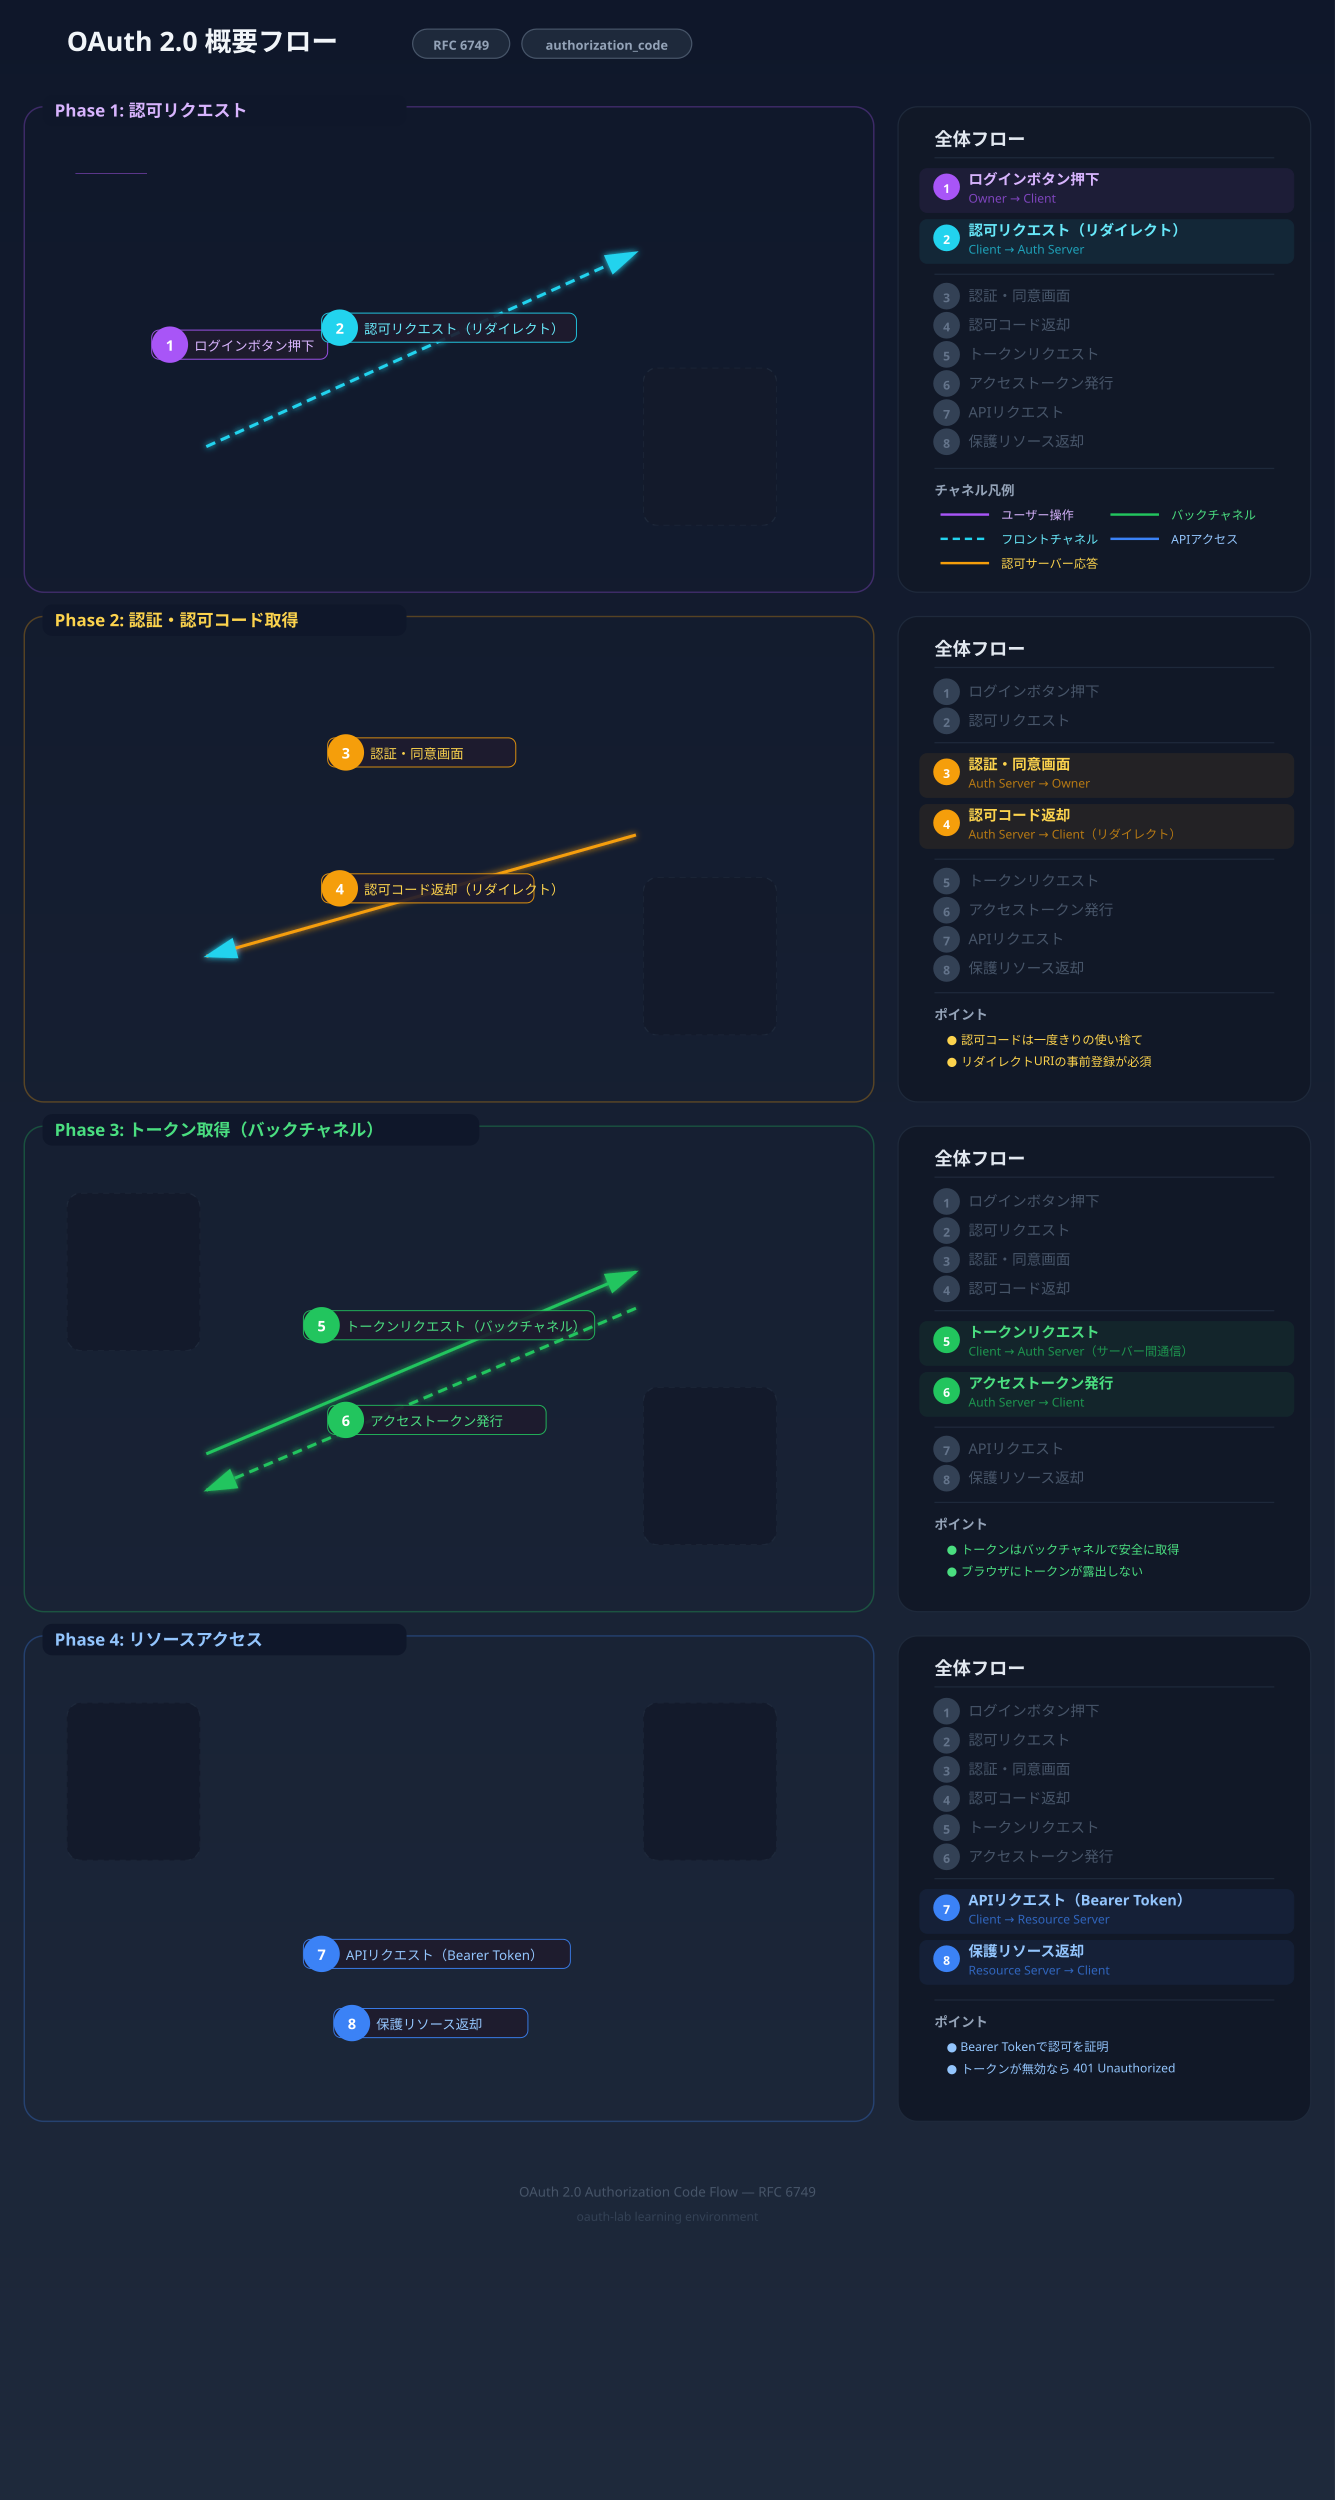
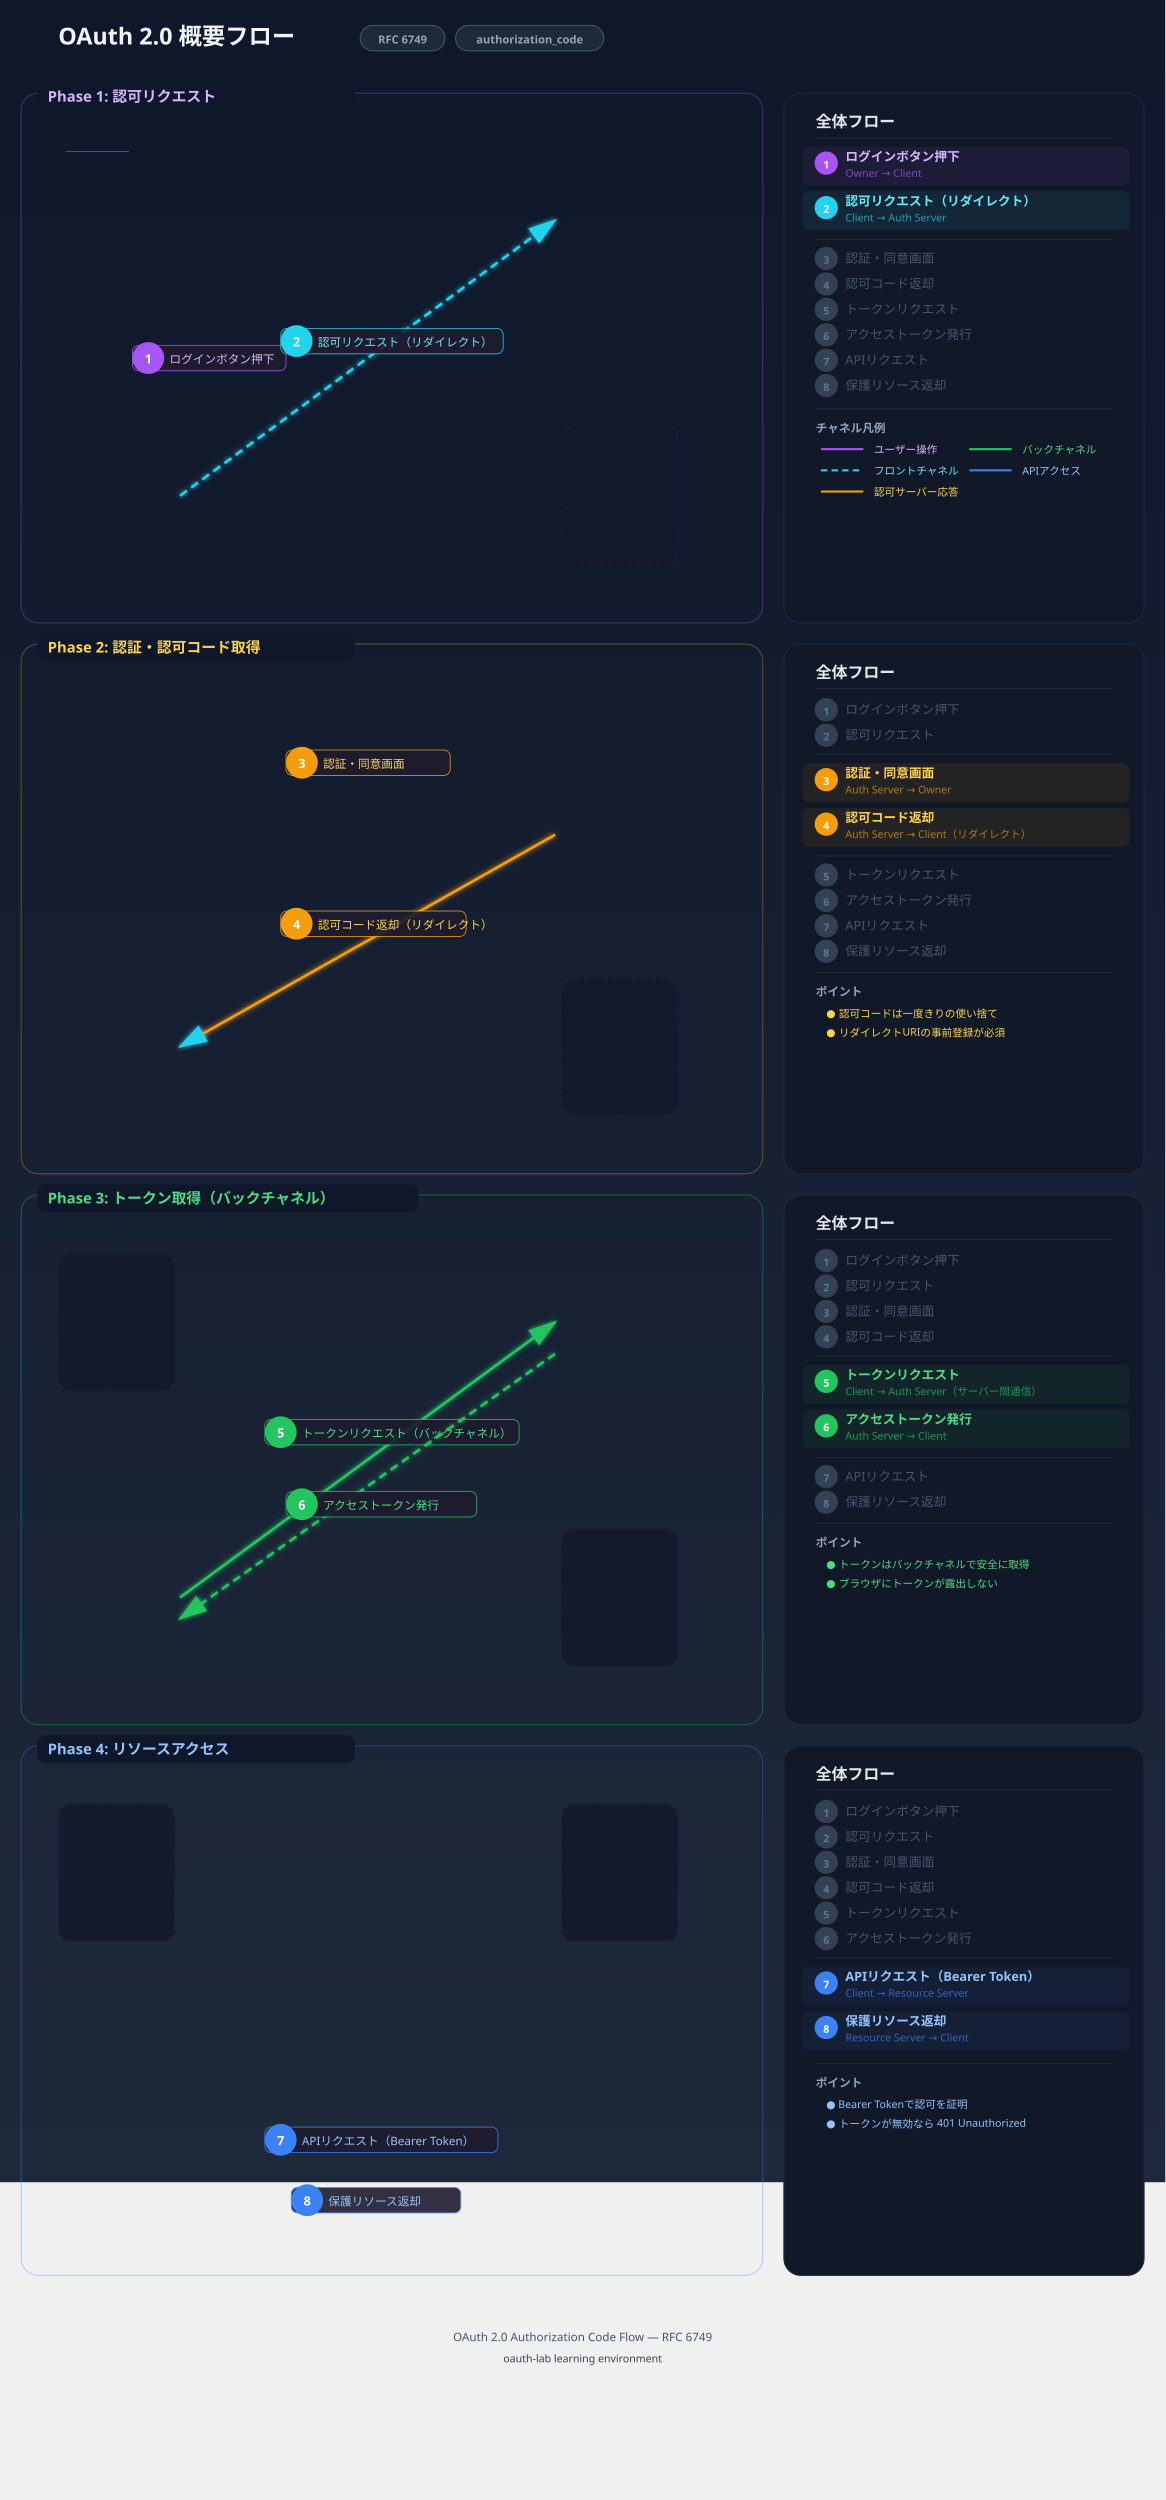
- <svg xmlns="http://www.w3.org/2000/svg" viewBox="0 0 1100 2060" font-family="'Segoe UI', system-ui, sans-serif">
+ <svg xmlns="http://www.w3.org/2000/svg" viewBox="0 0 1100 2360" font-family="'Segoe UI', system-ui, sans-serif">
  <defs>
    <linearGradient id="bgGrad" x1="0" y1="0" x2="0" y2="1">
      <stop offset="0%" stop-color="#0f172a" />
      <stop offset="100%" stop-color="#1e293b" />
    </linearGradient>
    <filter id="shadow">
      <feDropShadow dx="0" dy="2" stdDeviation="4" flood-color="#000" flood-opacity="0.35" />
    </filter>
    <filter id="glow">
      <feGaussianBlur stdDeviation="2.5" result="blur" />
      <feMerge>
        <feMergeNode in="blur" />
        <feMergeNode in="SourceGraphic" />
      </feMerge>
    </filter>
    <marker id="arrowPurple" markerWidth="11" markerHeight="7" refX="10" refY="3.5" orient="auto">
      <polygon points="0 0, 11 3.5, 0 7" fill="#a855f7" />
    </marker>
    <marker id="arrowCyan" markerWidth="11" markerHeight="7" refX="10" refY="3.5" orient="auto">
      <polygon points="0 0, 11 3.5, 0 7" fill="#22d3ee" />
    </marker>
    <marker id="arrowAmber" markerWidth="11" markerHeight="7" refX="10" refY="3.5" orient="auto">
      <polygon points="0 0, 11 3.5, 0 7" fill="#f59e0b" />
    </marker>
    <marker id="arrowGreen" markerWidth="11" markerHeight="7" refX="10" refY="3.5" orient="auto">
      <polygon points="0 0, 11 3.5, 0 7" fill="#22c55e" />
    </marker>
    <marker id="arrowBlue" markerWidth="11" markerHeight="7" refX="10" refY="3.5" orient="auto">
      <polygon points="0 0, 11 3.5, 0 7" fill="#3b82f6" />
    </marker>
    <symbol id="owner" viewBox="0 0 110 130">
      <rect x="0" y="0" width="110" height="130" rx="12" fill="#1e1b2e" stroke="#a855f7" stroke-width="1.6" />
      <g transform="translate(55, 32)">
        <circle cx="0" cy="-8" r="11" fill="none" stroke="#a855f7" stroke-width="1.5" />
        <circle cx="-3" cy="-10" r="1.2" fill="#a855f7" />
        <circle cx="3" cy="-10" r="1.2" fill="#a855f7" />
        <path d="M-2.5,-4 Q0,-1 2.5,-4" fill="none" stroke="#a855f7" stroke-width="1" stroke-linecap="round" />
        <path d="M-13,28 Q-13,10 0,6 Q13,10 13,28" fill="none" stroke="#a855f7" stroke-width="1.5" />
        <line x1="-13" y1="28" x2="13" y2="28" stroke="#a855f7" stroke-width="1.5" stroke-linecap="round" />
        <rect x="17" y="-18" width="20" height="14" rx="2" fill="none" stroke="#a855f7" stroke-width="0.8" opacity="0.5" />
        <rect x="19" y="-16" width="5" height="5" rx="1" fill="#a855f7" opacity="0.3" />
      </g>
      <text x="55" y="100" text-anchor="middle" fill="#d8b4fe" font-size="12" font-weight="700">リソース所有者</text>
      <text x="55" y="116" text-anchor="middle" fill="#a855f7" font-size="8.5" opacity="0.7">(Resource Owner)</text>
    </symbol>
    <symbol id="client" viewBox="0 0 110 130">
      <rect x="0" y="0" width="110" height="130" rx="12" fill="#1e1b2e" stroke="#22d3ee" stroke-width="1.6" />
      <g transform="translate(55, 34)">
        <rect x="-18" y="-16" width="36" height="26" rx="3" fill="none" stroke="#22d3ee" stroke-width="1.3" />
        <rect x="-14" y="-12" width="28" height="18" rx="1" fill="#22d3ee" opacity="0.05" />
        <circle cx="0" cy="-3" r="6.5" fill="none" stroke="#22d3ee" stroke-width="1" />
        <circle cx="0" cy="-3" r="2.5" fill="none" stroke="#22d3ee" stroke-width="0.8" />
        <line x1="0" y1="-11" x2="0" y2="-9.5" stroke="#22d3ee" stroke-width="1" />
        <line x1="0" y1="3.5" x2="0" y2="5" stroke="#22d3ee" stroke-width="1" />
        <line x1="-8" y1="-3" x2="-6.5" y2="-3" stroke="#22d3ee" stroke-width="1" />
        <line x1="6.5" y1="-3" x2="8" y2="-3" stroke="#22d3ee" stroke-width="1" />
        <line x1="0" y1="13" x2="0" y2="18" stroke="#22d3ee" stroke-width="1.3" />
        <line x1="-9" y1="18" x2="9" y2="18" stroke="#22d3ee" stroke-width="1.3" stroke-linecap="round" />
      </g>
      <text x="55" y="100" text-anchor="middle" fill="#67e8f9" font-size="12" font-weight="700">クライアント</text>
      <text x="55" y="116" text-anchor="middle" fill="#22d3ee" font-size="8.5" opacity="0.7">(Client)</text>
    </symbol>
    <symbol id="authsv" viewBox="0 0 110 130">
      <rect x="0" y="0" width="110" height="130" rx="12" fill="#1e1b2e" stroke="#f59e0b" stroke-width="1.6" />
      <g transform="translate(55, 32)">
        <path d="M0,-22 L14,-15 L14,1 Q14,14 0,20 Q-14,14 -14,1 L-14,-15 Z" fill="none" stroke="#f59e0b" stroke-width="1.4" />
        <rect x="-6" y="-3" width="12" height="10" rx="2" fill="none" stroke="#f59e0b" stroke-width="1.2" />
        <path d="M-3.5,-3 L-3.5,-7 Q-3.5,-12 0,-12 Q3.5,-12 3.5,-7 L3.5,-3" fill="none" stroke="#f59e0b" stroke-width="1.2" />
        <circle cx="0" cy="2" r="1.5" fill="#f59e0b" />
        <line x1="0" y1="3.5" x2="0" y2="6" stroke="#f59e0b" stroke-width="1.1" />
      </g>
      <text x="55" y="100" text-anchor="middle" fill="#fcd34d" font-size="12" font-weight="700">認可サーバー</text>
      <text x="55" y="116" text-anchor="middle" fill="#f59e0b" font-size="8.5" opacity="0.7">(Auth Server)</text>
    </symbol>
    <symbol id="ressv" viewBox="0 0 110 130">
      <rect x="0" y="0" width="110" height="130" rx="12" fill="#1e1b2e" stroke="#3b82f6" stroke-width="1.6" />
      <g transform="translate(55, 30)">
        <rect x="-18" y="-18" width="36" height="11" rx="2" fill="none" stroke="#3b82f6" stroke-width="1.2" />
        <circle cx="-10" cy="-12.5" r="1.5" fill="#3b82f6" />
        <circle cx="-5" cy="-12.5" r="1.5" fill="#3b82f6" />
        <rect x="-18" y="-3" width="36" height="11" rx="2" fill="none" stroke="#3b82f6" stroke-width="1.2" />
        <circle cx="-10" cy="2.5" r="1.5" fill="#3b82f6" />
        <circle cx="-5" cy="2.5" r="1.5" fill="#3b82f6" />
        <rect x="-18" y="12" width="36" height="11" rx="2" fill="none" stroke="#3b82f6" stroke-width="1.2" />
        <circle cx="-10" cy="17.5" r="1.5" fill="#3b82f6" />
        <circle cx="-5" cy="17.5" r="1.5" fill="#3b82f6" />
        <g transform="translate(24, 8)">
          <rect x="-5" y="-2" width="10" height="7" rx="1.5" fill="#1e1b2e" stroke="#3b82f6" stroke-width="1" />
          <path d="M-2.5,-2 L-2.5,-5 Q-2.5,-8 0,-8 Q2.5,-8 2.5,-5 L2.5,-2" fill="none" stroke="#3b82f6" stroke-width="1" />
        </g>
      </g>
      <text x="55" y="100" text-anchor="middle" fill="#93c5fd" font-size="12" font-weight="700">リソースサーバー</text>
      <text x="55" y="116" text-anchor="middle" fill="#3b82f6" font-size="8.5" opacity="0.7">(Resource Server)</text>
    </symbol>
    <symbol id="dimbox" viewBox="0 0 110 130">
      <rect x="0" y="0" width="110" height="130" rx="12" fill="#131a2b" stroke="#1e293b" stroke-width="1" stroke-dasharray="5,4" />
    </symbol>
  </defs>
  <rect width="1100" height="2060" fill="url(#bgGrad)" />
  <text x="55" y="42" fill="#f1f5f9" font-size="22" font-weight="700">OAuth 2.0 概要フロー</text>
  <rect x="340" y="24" width="80" height="24" rx="12" fill="#1e293b" stroke="#475569" stroke-width="1" />
  <text x="380" y="41" text-anchor="middle" fill="#94a3b8" font-size="10.5" font-weight="600">RFC 6749</text>
  <rect x="430" y="24" width="140" height="24" rx="12" fill="#1e293b" stroke="#475569" stroke-width="1" />
  <text x="500" y="41" text-anchor="middle" fill="#94a3b8" font-size="10.5" font-weight="600">authorization_code</text>
  <g>
-     <rect x="20" y="88" width="700" height="400" rx="16" fill="none" stroke="#a855f7" stroke-width="1.2" opacity="0.3" />
+     <rect x="20" y="88" width="700" height="500" rx="16" fill="none" stroke="#a855f7" stroke-width="1.2" opacity="0.3" />
    <rect x="35" y="78" width="300" height="26" rx="8" fill="#0f172a" />
    <text x="45" y="96" fill="#d8b4fe" font-size="14" font-weight="700">Phase 1: 認可リクエスト</text>
    <use href="#owner" x="55" y="143" width="110" height="130" filter="url(#shadow)" />
-     <use href="#client" x="55" y="303" width="110" height="130" filter="url(#shadow)" />
+     <use href="#client" x="55" y="403" width="110" height="130" filter="url(#shadow)" />
    <use href="#authsv" x="530" y="143" width="110" height="130" filter="url(#shadow)" />
-     <use href="#dimbox" x="530" y="303" width="110" height="130" />
-     <line x1="110" y1="278" x2="110" y2="298" stroke="#a855f7" stroke-width="2.5" marker-end="url(#arrowPurple)" filter="url(#glow)" />
-     <rect x="125" y="272" width="145" height="24" rx="6" fill="#1e1b2e" stroke="#a855f7" stroke-width="0.8" opacity="0.9" />
-     <circle cx="140" cy="284" r="15" fill="#a855f7" />
-     <text x="140" y="289" text-anchor="middle" fill="#fff" font-size="12" font-weight="700">1</text>
-     <text x="160" y="289" fill="#d8b4fe" font-size="11">ログインボタン押下</text>
-     <line x1="170" y1="368" x2="524" y2="208" stroke="#22d3ee" stroke-width="2.5" stroke-dasharray="8,5" marker-end="url(#arrowCyan)" filter="url(#glow)" />
-     <rect x="265" y="258" width="210" height="24" rx="6" fill="#1e1b2e" stroke="#22d3ee" stroke-width="0.8" opacity="0.9" />
-     <circle cx="280" cy="270" r="15" fill="#22d3ee" />
-     <text x="280" y="275" text-anchor="middle" fill="#fff" font-size="12" font-weight="700">2</text>
-     <text x="300" y="275" fill="#67e8f9" font-size="11">認可リクエスト（リダイレクト）</text>
-   </g>
-   <g>
-     <rect x="740" y="88" width="340" height="400" rx="16" fill="#111827" stroke="#1e293b" stroke-width="1" />
+     <use href="#dimbox" x="530" y="403" width="110" height="130" />
+     <line x1="110" y1="278" x2="110" y2="398" stroke="#a855f7" stroke-width="2.5" marker-end="url(#arrowPurple)" filter="url(#glow)" />
+     <rect x="125" y="326" width="145" height="24" rx="6" fill="#1e1b2e" stroke="#a855f7" stroke-width="0.8" opacity="0.9" />
+     <circle cx="140" cy="338" r="15" fill="#a855f7" />
+     <text x="140" y="343" text-anchor="middle" fill="#fff" font-size="12" font-weight="700">1</text>
+     <text x="160" y="343" fill="#d8b4fe" font-size="11">ログインボタン押下</text>
+     <line x1="170" y1="468" x2="524" y2="208" stroke="#22d3ee" stroke-width="2.5" stroke-dasharray="8,5" marker-end="url(#arrowCyan)" filter="url(#glow)" />
+     <rect x="265" y="310" width="210" height="24" rx="6" fill="#1e1b2e" stroke="#22d3ee" stroke-width="0.8" opacity="0.9" />
+     <circle cx="280" cy="322" r="15" fill="#22d3ee" />
+     <text x="280" y="327" text-anchor="middle" fill="#fff" font-size="12" font-weight="700">2</text>
+     <text x="300" y="327" fill="#67e8f9" font-size="11">認可リクエスト（リダイレクト）</text>
+   </g>
+   <g>
+     <rect x="740" y="88" width="340" height="500" rx="16" fill="#111827" stroke="#1e293b" stroke-width="1" />
    <text x="770" y="120" fill="#e2e8f0" font-size="15" font-weight="700">全体フロー</text>
    <line x1="770" y1="130" x2="1050" y2="130" stroke="#1e293b" stroke-width="1" />
    <g font-size="12">
      <rect x="758" y="139" width="308" height="36" rx="6" fill="#a855f7" opacity="0.08" stroke="#a855f7" stroke-width="0.8" />
      <circle cx="780" cy="154" r="11" fill="#a855f7" />
      <text x="780" y="159" text-anchor="middle" fill="#fff" font-size="10" font-weight="700">1</text>
      <text x="798" y="152" fill="#d8b4fe" font-weight="600">ログインボタン押下</text>
      <text x="798" y="167" fill="#a855f7" font-size="10" opacity="0.7">Owner → Client</text>
      <rect x="758" y="181" width="308" height="36" rx="6" fill="#22d3ee" opacity="0.08" stroke="#22d3ee" stroke-width="0.8" />
      <circle cx="780" cy="196" r="11" fill="#22d3ee" />
      <text x="780" y="201" text-anchor="middle" fill="#fff" font-size="10" font-weight="700">2</text>
      <text x="798" y="194" fill="#67e8f9" font-weight="600">認可リクエスト（リダイレクト）</text>
      <text x="798" y="209" fill="#22d3ee" font-size="10" opacity="0.7">Client → Auth Server</text>
      <line x1="770" y1="226" x2="1050" y2="226" stroke="#1e293b" stroke-width="1" />
      <circle cx="780" cy="244" r="11" fill="#334155" />
      <text x="780" y="249" text-anchor="middle" fill="#64748b" font-size="10" font-weight="700">3</text>
      <text x="798" y="248" fill="#475569">認証・同意画面</text>
      <circle cx="780" cy="268" r="11" fill="#334155" />
      <text x="780" y="273" text-anchor="middle" fill="#64748b" font-size="10" font-weight="700">4</text>
      <text x="798" y="272" fill="#475569">認可コード返却</text>
      <circle cx="780" cy="292" r="11" fill="#334155" />
      <text x="780" y="297" text-anchor="middle" fill="#64748b" font-size="10" font-weight="700">5</text>
      <text x="798" y="296" fill="#475569">トークンリクエスト</text>
      <circle cx="780" cy="316" r="11" fill="#334155" />
      <text x="780" y="321" text-anchor="middle" fill="#64748b" font-size="10" font-weight="700">6</text>
      <text x="798" y="320" fill="#475569">アクセストークン発行</text>
      <circle cx="780" cy="340" r="11" fill="#334155" />
      <text x="780" y="345" text-anchor="middle" fill="#64748b" font-size="10" font-weight="700">7</text>
      <text x="798" y="344" fill="#475569">APIリクエスト</text>
      <circle cx="780" cy="364" r="11" fill="#334155" />
      <text x="780" y="369" text-anchor="middle" fill="#64748b" font-size="10" font-weight="700">8</text>
      <text x="798" y="368" fill="#475569">保護リソース返却</text>
    </g>
    <line x1="770" y1="386" x2="1050" y2="386" stroke="#1e293b" stroke-width="1" />
    <text x="770" y="408" fill="#94a3b8" font-size="11" font-weight="700">チャネル凡例</text>
    <line x1="775" y1="424" x2="815" y2="424" stroke="#a855f7" stroke-width="2" />
    <text x="825" y="428" fill="#d8b4fe" font-size="10">ユーザー操作</text>
    <line x1="775" y1="444" x2="815" y2="444" stroke="#22d3ee" stroke-width="2" stroke-dasharray="6,4" />
    <text x="825" y="448" fill="#67e8f9" font-size="10">フロントチャネル</text>
    <line x1="775" y1="464" x2="815" y2="464" stroke="#f59e0b" stroke-width="2" />
    <text x="825" y="468" fill="#fcd34d" font-size="10">認可サーバー応答</text>
    <line x1="915" y1="424" x2="955" y2="424" stroke="#22c55e" stroke-width="2" />
    <text x="965" y="428" fill="#4ade80" font-size="10">バックチャネル</text>
    <line x1="915" y1="444" x2="955" y2="444" stroke="#3b82f6" stroke-width="2" />
    <text x="965" y="448" fill="#93c5fd" font-size="10">APIアクセス</text>
  </g>
  <g>
-     <rect x="20" y="508" width="700" height="400" rx="16" fill="none" stroke="#f59e0b" stroke-width="1.2" opacity="0.3" />
-     <rect x="35" y="498" width="300" height="26" rx="8" fill="#0f172a" />
-     <text x="45" y="516" fill="#fcd34d" font-size="14" font-weight="700">Phase 2: 認証・認可コード取得</text>
-     <use href="#owner" x="55" y="563" width="110" height="130" filter="url(#shadow)" />
-     <use href="#client" x="55" y="723" width="110" height="130" filter="url(#shadow)" />
-     <use href="#authsv" x="530" y="563" width="110" height="130" filter="url(#shadow)" />
-     <use href="#dimbox" x="530" y="723" width="110" height="130" />
-     <line x1="524" y1="628" x2="170" y2="628" stroke="#f59e0b" stroke-width="2.5" stroke-dasharray="8,5" marker-end="url(#arrowAmber)" filter="url(#glow)" />
-     <rect x="270" y="608" width="155" height="24" rx="6" fill="#1e1b2e" stroke="#f59e0b" stroke-width="0.8" opacity="0.9" />
-     <circle cx="285" cy="620" r="15" fill="#f59e0b" />
-     <text x="285" y="625" text-anchor="middle" fill="#fff" font-size="12" font-weight="700">3</text>
-     <text x="305" y="625" fill="#fcd34d" font-size="11">認証・同意画面</text>
-     <line x1="524" y1="688" x2="170" y2="788" stroke="#f59e0b" stroke-width="2.5" marker-end="url(#arrowCyan)" filter="url(#glow)" />
-     <rect x="265" y="720" width="175" height="24" rx="6" fill="#1e1b2e" stroke="#f59e0b" stroke-width="0.8" opacity="0.9" />
-     <circle cx="280" cy="732" r="15" fill="#f59e0b" />
-     <text x="280" y="737" text-anchor="middle" fill="#fff" font-size="12" font-weight="700">4</text>
-     <text x="300" y="737" fill="#fcd34d" font-size="11">認可コード返却（リダイレクト）</text>
-   </g>
-   <g>
-     <rect x="740" y="508" width="340" height="400" rx="16" fill="#111827" stroke="#1e293b" stroke-width="1" />
-     <text x="770" y="540" fill="#e2e8f0" font-size="15" font-weight="700">全体フロー</text>
-     <line x1="770" y1="550" x2="1050" y2="550" stroke="#1e293b" stroke-width="1" />
+     <rect x="20" y="608" width="700" height="500" rx="16" fill="none" stroke="#f59e0b" stroke-width="1.2" opacity="0.3" />
+     <rect x="35" y="598" width="300" height="26" rx="8" fill="#0f172a" />
+     <text x="45" y="616" fill="#fcd34d" font-size="14" font-weight="700">Phase 2: 認証・認可コード取得</text>
+     <use href="#owner" x="55" y="663" width="110" height="130" filter="url(#shadow)" />
+     <use href="#client" x="55" y="923" width="110" height="130" filter="url(#shadow)" />
+     <use href="#authsv" x="530" y="663" width="110" height="130" filter="url(#shadow)" />
+     <use href="#dimbox" x="530" y="923" width="110" height="130" />
+     <line x1="524" y1="728" x2="170" y2="728" stroke="#f59e0b" stroke-width="2.5" stroke-dasharray="8,5" marker-end="url(#arrowAmber)" filter="url(#glow)" />
+     <rect x="270" y="708" width="155" height="24" rx="6" fill="#1e1b2e" stroke="#f59e0b" stroke-width="0.8" opacity="0.9" />
+     <circle cx="285" cy="720" r="15" fill="#f59e0b" />
+     <text x="285" y="725" text-anchor="middle" fill="#fff" font-size="12" font-weight="700">3</text>
+     <text x="305" y="725" fill="#fcd34d" font-size="11">認証・同意画面</text>
+     <line x1="524" y1="788" x2="170" y2="988" stroke="#f59e0b" stroke-width="2.5" marker-end="url(#arrowCyan)" filter="url(#glow)" />
+     <rect x="265" y="860" width="175" height="24" rx="6" fill="#1e1b2e" stroke="#f59e0b" stroke-width="0.8" opacity="0.9" />
+     <circle cx="280" cy="872" r="15" fill="#f59e0b" />
+     <text x="280" y="877" text-anchor="middle" fill="#fff" font-size="12" font-weight="700">4</text>
+     <text x="300" y="877" fill="#fcd34d" font-size="11">認可コード返却（リダイレクト）</text>
+   </g>
+   <g>
+     <rect x="740" y="608" width="340" height="500" rx="16" fill="#111827" stroke="#1e293b" stroke-width="1" />
+     <text x="770" y="640" fill="#e2e8f0" font-size="15" font-weight="700">全体フロー</text>
+     <line x1="770" y1="650" x2="1050" y2="650" stroke="#1e293b" stroke-width="1" />
    <g font-size="12">
-       <circle cx="780" cy="570" r="11" fill="#334155" />
-       <text x="780" y="575" text-anchor="middle" fill="#64748b" font-size="10" font-weight="700">1</text>
-       <text x="798" y="574" fill="#475569">ログインボタン押下</text>
-       <circle cx="780" cy="594" r="11" fill="#334155" />
-       <text x="780" y="599" text-anchor="middle" fill="#64748b" font-size="10" font-weight="700">2</text>
-       <text x="798" y="598" fill="#475569">認可リクエスト</text>
-       <line x1="770" y1="612" x2="1050" y2="612" stroke="#1e293b" stroke-width="1" />
-       <rect x="758" y="621" width="308" height="36" rx="6" fill="#f59e0b" opacity="0.08" stroke="#f59e0b" stroke-width="0.8" />
-       <circle cx="780" cy="636" r="11" fill="#f59e0b" />
-       <text x="780" y="641" text-anchor="middle" fill="#fff" font-size="10" font-weight="700">3</text>
-       <text x="798" y="634" fill="#fcd34d" font-weight="600">認証・同意画面</text>
-       <text x="798" y="649" fill="#f59e0b" font-size="10" opacity="0.7">Auth Server → Owner</text>
-       <rect x="758" y="663" width="308" height="36" rx="6" fill="#f59e0b" opacity="0.08" stroke="#f59e0b" stroke-width="0.8" />
-       <circle cx="780" cy="678" r="11" fill="#f59e0b" />
-       <text x="780" y="683" text-anchor="middle" fill="#fff" font-size="10" font-weight="700">4</text>
-       <text x="798" y="676" fill="#fcd34d" font-weight="600">認可コード返却</text>
-       <text x="798" y="691" fill="#f59e0b" font-size="10" opacity="0.7">Auth Server → Client（リダイレクト）</text>
-       <line x1="770" y1="708" x2="1050" y2="708" stroke="#1e293b" stroke-width="1" />
-       <circle cx="780" cy="726" r="11" fill="#334155" />
-       <text x="780" y="731" text-anchor="middle" fill="#64748b" font-size="10" font-weight="700">5</text>
-       <text x="798" y="730" fill="#475569">トークンリクエスト</text>
-       <circle cx="780" cy="750" r="11" fill="#334155" />
-       <text x="780" y="755" text-anchor="middle" fill="#64748b" font-size="10" font-weight="700">6</text>
-       <text x="798" y="754" fill="#475569">アクセストークン発行</text>
-       <circle cx="780" cy="774" r="11" fill="#334155" />
-       <text x="780" y="779" text-anchor="middle" fill="#64748b" font-size="10" font-weight="700">7</text>
-       <text x="798" y="778" fill="#475569">APIリクエスト</text>
-       <circle cx="780" cy="798" r="11" fill="#334155" />
-       <text x="780" y="803" text-anchor="middle" fill="#64748b" font-size="10" font-weight="700">8</text>
-       <text x="798" y="802" fill="#475569">保護リソース返却</text>
+       <circle cx="780" cy="670" r="11" fill="#334155" />
+       <text x="780" y="675" text-anchor="middle" fill="#64748b" font-size="10" font-weight="700">1</text>
+       <text x="798" y="674" fill="#475569">ログインボタン押下</text>
+       <circle cx="780" cy="694" r="11" fill="#334155" />
+       <text x="780" y="699" text-anchor="middle" fill="#64748b" font-size="10" font-weight="700">2</text>
+       <text x="798" y="698" fill="#475569">認可リクエスト</text>
+       <line x1="770" y1="712" x2="1050" y2="712" stroke="#1e293b" stroke-width="1" />
+       <rect x="758" y="721" width="308" height="36" rx="6" fill="#f59e0b" opacity="0.08" stroke="#f59e0b" stroke-width="0.8" />
+       <circle cx="780" cy="736" r="11" fill="#f59e0b" />
+       <text x="780" y="741" text-anchor="middle" fill="#fff" font-size="10" font-weight="700">3</text>
+       <text x="798" y="734" fill="#fcd34d" font-weight="600">認証・同意画面</text>
+       <text x="798" y="749" fill="#f59e0b" font-size="10" opacity="0.7">Auth Server → Owner</text>
+       <rect x="758" y="763" width="308" height="36" rx="6" fill="#f59e0b" opacity="0.08" stroke="#f59e0b" stroke-width="0.8" />
+       <circle cx="780" cy="778" r="11" fill="#f59e0b" />
+       <text x="780" y="783" text-anchor="middle" fill="#fff" font-size="10" font-weight="700">4</text>
+       <text x="798" y="776" fill="#fcd34d" font-weight="600">認可コード返却</text>
+       <text x="798" y="791" fill="#f59e0b" font-size="10" opacity="0.7">Auth Server → Client（リダイレクト）</text>
+       <line x1="770" y1="808" x2="1050" y2="808" stroke="#1e293b" stroke-width="1" />
+       <circle cx="780" cy="826" r="11" fill="#334155" />
+       <text x="780" y="831" text-anchor="middle" fill="#64748b" font-size="10" font-weight="700">5</text>
+       <text x="798" y="830" fill="#475569">トークンリクエスト</text>
+       <circle cx="780" cy="850" r="11" fill="#334155" />
+       <text x="780" y="855" text-anchor="middle" fill="#64748b" font-size="10" font-weight="700">6</text>
+       <text x="798" y="854" fill="#475569">アクセストークン発行</text>
+       <circle cx="780" cy="874" r="11" fill="#334155" />
+       <text x="780" y="879" text-anchor="middle" fill="#64748b" font-size="10" font-weight="700">7</text>
+       <text x="798" y="878" fill="#475569">APIリクエスト</text>
+       <circle cx="780" cy="898" r="11" fill="#334155" />
+       <text x="780" y="903" text-anchor="middle" fill="#64748b" font-size="10" font-weight="700">8</text>
+       <text x="798" y="902" fill="#475569">保護リソース返却</text>
    </g>
-     <line x1="770" y1="818" x2="1050" y2="818" stroke="#1e293b" stroke-width="1" />
-     <text x="770" y="840" fill="#94a3b8" font-size="11" font-weight="700">ポイント</text>
-     <text x="780" y="860" fill="#fcd34d" font-size="10">● 認可コードは一度きりの使い捨て</text>
-     <text x="780" y="878" fill="#fcd34d" font-size="10">● リダイレクトURIの事前登録が必須</text>
-   </g>
-   <g>
-     <rect x="20" y="928" width="700" height="400" rx="16" fill="none" stroke="#22c55e" stroke-width="1.2" opacity="0.3" />
-     <rect x="35" y="918" width="360" height="26" rx="8" fill="#0f172a" />
-     <text x="45" y="936" fill="#4ade80" font-size="14" font-weight="700">Phase 3: トークン取得（バックチャネル）</text>
-     <use href="#dimbox" x="55" y="983" width="110" height="130" />
-     <use href="#client" x="55" y="1143" width="110" height="130" filter="url(#shadow)" />
-     <use href="#authsv" x="530" y="983" width="110" height="130" filter="url(#shadow)" />
-     <use href="#dimbox" x="530" y="1143" width="110" height="130" />
-     <line x1="170" y1="1198" x2="524" y2="1048" stroke="#22c55e" stroke-width="2.5" marker-end="url(#arrowGreen)" filter="url(#glow)" />
-     <rect x="250" y="1080" width="240" height="24" rx="6" fill="#1e1b2e" stroke="#22c55e" stroke-width="0.8" opacity="0.9" />
-     <circle cx="265" cy="1092" r="15" fill="#22c55e" />
-     <text x="265" y="1097" text-anchor="middle" fill="#fff" font-size="12" font-weight="700">5</text>
-     <text x="285" y="1097" fill="#4ade80" font-size="11">トークンリクエスト（バックチャネル）</text>
-     <line x1="524" y1="1078" x2="170" y2="1228" stroke="#22c55e" stroke-width="2.5" stroke-dasharray="8,5" marker-end="url(#arrowGreen)" filter="url(#glow)" />
-     <rect x="270" y="1158" width="180" height="24" rx="6" fill="#1e1b2e" stroke="#22c55e" stroke-width="0.8" opacity="0.9" />
-     <circle cx="285" cy="1170" r="15" fill="#22c55e" />
-     <text x="285" y="1175" text-anchor="middle" fill="#fff" font-size="12" font-weight="700">6</text>
-     <text x="305" y="1175" fill="#4ade80" font-size="11">アクセストークン発行</text>
-   </g>
-   <g>
-     <rect x="740" y="928" width="340" height="400" rx="16" fill="#111827" stroke="#1e293b" stroke-width="1" />
-     <text x="770" y="960" fill="#e2e8f0" font-size="15" font-weight="700">全体フロー</text>
-     <line x1="770" y1="970" x2="1050" y2="970" stroke="#1e293b" stroke-width="1" />
+     <line x1="770" y1="918" x2="1050" y2="918" stroke="#1e293b" stroke-width="1" />
+     <text x="770" y="940" fill="#94a3b8" font-size="11" font-weight="700">ポイント</text>
+     <text x="780" y="960" fill="#fcd34d" font-size="10">● 認可コードは一度きりの使い捨て</text>
+     <text x="780" y="978" fill="#fcd34d" font-size="10">● リダイレクトURIの事前登録が必須</text>
+   </g>
+   <g>
+     <rect x="20" y="1128" width="700" height="500" rx="16" fill="none" stroke="#22c55e" stroke-width="1.2" opacity="0.3" />
+     <rect x="35" y="1118" width="360" height="26" rx="8" fill="#0f172a" />
+     <text x="45" y="1136" fill="#4ade80" font-size="14" font-weight="700">Phase 3: トークン取得（バックチャネル）</text>
+     <use href="#dimbox" x="55" y="1183" width="110" height="130" />
+     <use href="#client" x="55" y="1443" width="110" height="130" filter="url(#shadow)" />
+     <use href="#authsv" x="530" y="1183" width="110" height="130" filter="url(#shadow)" />
+     <use href="#dimbox" x="530" y="1443" width="110" height="130" />
+     <line x1="170" y1="1508" x2="524" y2="1248" stroke="#22c55e" stroke-width="2.5" marker-end="url(#arrowGreen)" filter="url(#glow)" />
+     <rect x="250" y="1340" width="240" height="24" rx="6" fill="#1e1b2e" stroke="#22c55e" stroke-width="0.8" opacity="0.9" />
+     <circle cx="265" cy="1352" r="15" fill="#22c55e" />
+     <text x="265" y="1357" text-anchor="middle" fill="#fff" font-size="12" font-weight="700">5</text>
+     <text x="285" y="1357" fill="#4ade80" font-size="11">トークンリクエスト（バックチャネル）</text>
+     <line x1="524" y1="1278" x2="170" y2="1528" stroke="#22c55e" stroke-width="2.5" stroke-dasharray="8,5" marker-end="url(#arrowGreen)" filter="url(#glow)" />
+     <rect x="270" y="1408" width="180" height="24" rx="6" fill="#1e1b2e" stroke="#22c55e" stroke-width="0.8" opacity="0.9" />
+     <circle cx="285" cy="1420" r="15" fill="#22c55e" />
+     <text x="285" y="1425" text-anchor="middle" fill="#fff" font-size="12" font-weight="700">6</text>
+     <text x="305" y="1425" fill="#4ade80" font-size="11">アクセストークン発行</text>
+   </g>
+   <g>
+     <rect x="740" y="1128" width="340" height="500" rx="16" fill="#111827" stroke="#1e293b" stroke-width="1" />
+     <text x="770" y="1160" fill="#e2e8f0" font-size="15" font-weight="700">全体フロー</text>
+     <line x1="770" y1="1170" x2="1050" y2="1170" stroke="#1e293b" stroke-width="1" />
    <g font-size="12">
-       <circle cx="780" cy="990" r="11" fill="#334155" />
-       <text x="780" y="995" text-anchor="middle" fill="#64748b" font-size="10" font-weight="700">1</text>
-       <text x="798" y="994" fill="#475569">ログインボタン押下</text>
-       <circle cx="780" cy="1014" r="11" fill="#334155" />
-       <text x="780" y="1019" text-anchor="middle" fill="#64748b" font-size="10" font-weight="700">2</text>
-       <text x="798" y="1018" fill="#475569">認可リクエスト</text>
-       <circle cx="780" cy="1038" r="11" fill="#334155" />
-       <text x="780" y="1043" text-anchor="middle" fill="#64748b" font-size="10" font-weight="700">3</text>
-       <text x="798" y="1042" fill="#475569">認証・同意画面</text>
-       <circle cx="780" cy="1062" r="11" fill="#334155" />
-       <text x="780" y="1067" text-anchor="middle" fill="#64748b" font-size="10" font-weight="700">4</text>
-       <text x="798" y="1066" fill="#475569">認可コード返却</text>
-       <line x1="770" y1="1080" x2="1050" y2="1080" stroke="#1e293b" stroke-width="1" />
-       <rect x="758" y="1089" width="308" height="36" rx="6" fill="#22c55e" opacity="0.08" stroke="#22c55e" stroke-width="0.8" />
-       <circle cx="780" cy="1104" r="11" fill="#22c55e" />
-       <text x="780" y="1109" text-anchor="middle" fill="#fff" font-size="10" font-weight="700">5</text>
-       <text x="798" y="1102" fill="#4ade80" font-weight="600">トークンリクエスト</text>
-       <text x="798" y="1117" fill="#22c55e" font-size="10" opacity="0.7">Client → Auth Server（サーバー間通信）</text>
-       <rect x="758" y="1131" width="308" height="36" rx="6" fill="#22c55e" opacity="0.08" stroke="#22c55e" stroke-width="0.8" />
-       <circle cx="780" cy="1146" r="11" fill="#22c55e" />
-       <text x="780" y="1151" text-anchor="middle" fill="#fff" font-size="10" font-weight="700">6</text>
-       <text x="798" y="1144" fill="#4ade80" font-weight="600">アクセストークン発行</text>
-       <text x="798" y="1159" fill="#22c55e" font-size="10" opacity="0.7">Auth Server → Client</text>
-       <line x1="770" y1="1176" x2="1050" y2="1176" stroke="#1e293b" stroke-width="1" />
-       <circle cx="780" cy="1194" r="11" fill="#334155" />
-       <text x="780" y="1199" text-anchor="middle" fill="#64748b" font-size="10" font-weight="700">7</text>
-       <text x="798" y="1198" fill="#475569">APIリクエスト</text>
-       <circle cx="780" cy="1218" r="11" fill="#334155" />
-       <text x="780" y="1223" text-anchor="middle" fill="#64748b" font-size="10" font-weight="700">8</text>
-       <text x="798" y="1222" fill="#475569">保護リソース返却</text>
+       <circle cx="780" cy="1190" r="11" fill="#334155" />
+       <text x="780" y="1195" text-anchor="middle" fill="#64748b" font-size="10" font-weight="700">1</text>
+       <text x="798" y="1194" fill="#475569">ログインボタン押下</text>
+       <circle cx="780" cy="1214" r="11" fill="#334155" />
+       <text x="780" y="1219" text-anchor="middle" fill="#64748b" font-size="10" font-weight="700">2</text>
+       <text x="798" y="1218" fill="#475569">認可リクエスト</text>
+       <circle cx="780" cy="1238" r="11" fill="#334155" />
+       <text x="780" y="1243" text-anchor="middle" fill="#64748b" font-size="10" font-weight="700">3</text>
+       <text x="798" y="1242" fill="#475569">認証・同意画面</text>
+       <circle cx="780" cy="1262" r="11" fill="#334155" />
+       <text x="780" y="1267" text-anchor="middle" fill="#64748b" font-size="10" font-weight="700">4</text>
+       <text x="798" y="1266" fill="#475569">認可コード返却</text>
+       <line x1="770" y1="1280" x2="1050" y2="1280" stroke="#1e293b" stroke-width="1" />
+       <rect x="758" y="1289" width="308" height="36" rx="6" fill="#22c55e" opacity="0.08" stroke="#22c55e" stroke-width="0.8" />
+       <circle cx="780" cy="1304" r="11" fill="#22c55e" />
+       <text x="780" y="1309" text-anchor="middle" fill="#fff" font-size="10" font-weight="700">5</text>
+       <text x="798" y="1302" fill="#4ade80" font-weight="600">トークンリクエスト</text>
+       <text x="798" y="1317" fill="#22c55e" font-size="10" opacity="0.7">Client → Auth Server（サーバー間通信）</text>
+       <rect x="758" y="1331" width="308" height="36" rx="6" fill="#22c55e" opacity="0.08" stroke="#22c55e" stroke-width="0.8" />
+       <circle cx="780" cy="1346" r="11" fill="#22c55e" />
+       <text x="780" y="1351" text-anchor="middle" fill="#fff" font-size="10" font-weight="700">6</text>
+       <text x="798" y="1344" fill="#4ade80" font-weight="600">アクセストークン発行</text>
+       <text x="798" y="1359" fill="#22c55e" font-size="10" opacity="0.7">Auth Server → Client</text>
+       <line x1="770" y1="1376" x2="1050" y2="1376" stroke="#1e293b" stroke-width="1" />
+       <circle cx="780" cy="1394" r="11" fill="#334155" />
+       <text x="780" y="1399" text-anchor="middle" fill="#64748b" font-size="10" font-weight="700">7</text>
+       <text x="798" y="1398" fill="#475569">APIリクエスト</text>
+       <circle cx="780" cy="1418" r="11" fill="#334155" />
+       <text x="780" y="1423" text-anchor="middle" fill="#64748b" font-size="10" font-weight="700">8</text>
+       <text x="798" y="1422" fill="#475569">保護リソース返却</text>
    </g>
-     <line x1="770" y1="1238" x2="1050" y2="1238" stroke="#1e293b" stroke-width="1" />
-     <text x="770" y="1260" fill="#94a3b8" font-size="11" font-weight="700">ポイント</text>
-     <text x="780" y="1280" fill="#4ade80" font-size="10">● トークンはバックチャネルで安全に取得</text>
-     <text x="780" y="1298" fill="#4ade80" font-size="10">● ブラウザにトークンが露出しない</text>
-   </g>
-   <g>
-     <rect x="20" y="1348" width="700" height="400" rx="16" fill="none" stroke="#3b82f6" stroke-width="1.2" opacity="0.3" />
-     <rect x="35" y="1338" width="300" height="26" rx="8" fill="#0f172a" />
-     <text x="45" y="1356" fill="#93c5fd" font-size="14" font-weight="700">Phase 4: リソースアクセス</text>
-     <use href="#dimbox" x="55" y="1403" width="110" height="130" />
-     <use href="#client" x="55" y="1563" width="110" height="130" filter="url(#shadow)" />
-     <use href="#dimbox" x="530" y="1403" width="110" height="130" />
-     <use href="#ressv" x="530" y="1563" width="110" height="130" filter="url(#shadow)" />
-     <line x1="170" y1="1618" x2="524" y2="1618" stroke="#3b82f6" stroke-width="2.5" marker-end="url(#arrowBlue)" filter="url(#glow)" />
-     <rect x="250" y="1598" width="220" height="24" rx="6" fill="#1e1b2e" stroke="#3b82f6" stroke-width="0.8" opacity="0.9" />
-     <circle cx="265" cy="1610" r="15" fill="#3b82f6" />
-     <text x="265" y="1615" text-anchor="middle" fill="#fff" font-size="12" font-weight="700">7</text>
-     <text x="285" y="1615" fill="#93c5fd" font-size="11">APIリクエスト（Bearer Token）</text>
-     <line x1="524" y1="1648" x2="170" y2="1648" stroke="#3b82f6" stroke-width="2.5" stroke-dasharray="8,5" marker-end="url(#arrowBlue)" filter="url(#glow)" />
-     <rect x="275" y="1655" width="160" height="24" rx="6" fill="#1e1b2e" stroke="#3b82f6" stroke-width="0.8" opacity="0.9" />
-     <circle cx="290" cy="1667" r="15" fill="#3b82f6" />
-     <text x="290" y="1672" text-anchor="middle" fill="#fff" font-size="12" font-weight="700">8</text>
-     <text x="310" y="1672" fill="#93c5fd" font-size="11">保護リソース返却</text>
-   </g>
-   <g>
-     <rect x="740" y="1348" width="340" height="400" rx="16" fill="#111827" stroke="#1e293b" stroke-width="1" />
-     <text x="770" y="1380" fill="#e2e8f0" font-size="15" font-weight="700">全体フロー</text>
-     <line x1="770" y1="1390" x2="1050" y2="1390" stroke="#1e293b" stroke-width="1" />
+     <line x1="770" y1="1438" x2="1050" y2="1438" stroke="#1e293b" stroke-width="1" />
+     <text x="770" y="1460" fill="#94a3b8" font-size="11" font-weight="700">ポイント</text>
+     <text x="780" y="1480" fill="#4ade80" font-size="10">● トークンはバックチャネルで安全に取得</text>
+     <text x="780" y="1498" fill="#4ade80" font-size="10">● ブラウザにトークンが露出しない</text>
+   </g>
+   <g>
+     <rect x="20" y="1648" width="700" height="500" rx="16" fill="none" stroke="#3b82f6" stroke-width="1.2" opacity="0.3" />
+     <rect x="35" y="1638" width="300" height="26" rx="8" fill="#0f172a" />
+     <text x="45" y="1656" fill="#93c5fd" font-size="14" font-weight="700">Phase 4: リソースアクセス</text>
+     <use href="#dimbox" x="55" y="1703" width="110" height="130" />
+     <use href="#client" x="55" y="1963" width="110" height="130" filter="url(#shadow)" />
+     <use href="#dimbox" x="530" y="1703" width="110" height="130" />
+     <use href="#ressv" x="530" y="1963" width="110" height="130" filter="url(#shadow)" />
+     <line x1="170" y1="2028" x2="524" y2="2028" stroke="#3b82f6" stroke-width="2.5" marker-end="url(#arrowBlue)" filter="url(#glow)" />
+     <rect x="250" y="2008" width="220" height="24" rx="6" fill="#1e1b2e" stroke="#3b82f6" stroke-width="0.8" opacity="0.9" />
+     <circle cx="265" cy="2020" r="15" fill="#3b82f6" />
+     <text x="265" y="2025" text-anchor="middle" fill="#fff" font-size="12" font-weight="700">7</text>
+     <text x="285" y="2025" fill="#93c5fd" font-size="11">APIリクエスト（Bearer Token）</text>
+     <line x1="524" y1="2058" x2="170" y2="2058" stroke="#3b82f6" stroke-width="2.5" stroke-dasharray="8,5" marker-end="url(#arrowBlue)" filter="url(#glow)" />
+     <rect x="275" y="2065" width="160" height="24" rx="6" fill="#1e1b2e" stroke="#3b82f6" stroke-width="0.8" opacity="0.9" />
+     <circle cx="290" cy="2077" r="15" fill="#3b82f6" />
+     <text x="290" y="2082" text-anchor="middle" fill="#fff" font-size="12" font-weight="700">8</text>
+     <text x="310" y="2082" fill="#93c5fd" font-size="11">保護リソース返却</text>
+   </g>
+   <g>
+     <rect x="740" y="1648" width="340" height="500" rx="16" fill="#111827" stroke="#1e293b" stroke-width="1" />
+     <text x="770" y="1680" fill="#e2e8f0" font-size="15" font-weight="700">全体フロー</text>
+     <line x1="770" y1="1690" x2="1050" y2="1690" stroke="#1e293b" stroke-width="1" />
    <g font-size="12">
-       <circle cx="780" cy="1410" r="11" fill="#334155" />
-       <text x="780" y="1415" text-anchor="middle" fill="#64748b" font-size="10" font-weight="700">1</text>
-       <text x="798" y="1414" fill="#475569">ログインボタン押下</text>
-       <circle cx="780" cy="1434" r="11" fill="#334155" />
-       <text x="780" y="1439" text-anchor="middle" fill="#64748b" font-size="10" font-weight="700">2</text>
-       <text x="798" y="1438" fill="#475569">認可リクエスト</text>
-       <circle cx="780" cy="1458" r="11" fill="#334155" />
-       <text x="780" y="1463" text-anchor="middle" fill="#64748b" font-size="10" font-weight="700">3</text>
-       <text x="798" y="1462" fill="#475569">認証・同意画面</text>
-       <circle cx="780" cy="1482" r="11" fill="#334155" />
-       <text x="780" y="1487" text-anchor="middle" fill="#64748b" font-size="10" font-weight="700">4</text>
-       <text x="798" y="1486" fill="#475569">認可コード返却</text>
-       <circle cx="780" cy="1506" r="11" fill="#334155" />
-       <text x="780" y="1511" text-anchor="middle" fill="#64748b" font-size="10" font-weight="700">5</text>
-       <text x="798" y="1510" fill="#475569">トークンリクエスト</text>
-       <circle cx="780" cy="1530" r="11" fill="#334155" />
-       <text x="780" y="1535" text-anchor="middle" fill="#64748b" font-size="10" font-weight="700">6</text>
-       <text x="798" y="1534" fill="#475569">アクセストークン発行</text>
-       <line x1="770" y1="1548" x2="1050" y2="1548" stroke="#1e293b" stroke-width="1" />
-       <rect x="758" y="1557" width="308" height="36" rx="6" fill="#3b82f6" opacity="0.08" stroke="#3b82f6" stroke-width="0.8" />
-       <circle cx="780" cy="1572" r="11" fill="#3b82f6" />
-       <text x="780" y="1577" text-anchor="middle" fill="#fff" font-size="10" font-weight="700">7</text>
-       <text x="798" y="1570" fill="#93c5fd" font-weight="600">APIリクエスト（Bearer Token）</text>
-       <text x="798" y="1585" fill="#3b82f6" font-size="10" opacity="0.7">Client → Resource Server</text>
-       <rect x="758" y="1599" width="308" height="36" rx="6" fill="#3b82f6" opacity="0.08" stroke="#3b82f6" stroke-width="0.8" />
-       <circle cx="780" cy="1614" r="11" fill="#3b82f6" />
-       <text x="780" y="1619" text-anchor="middle" fill="#fff" font-size="10" font-weight="700">8</text>
-       <text x="798" y="1612" fill="#93c5fd" font-weight="600">保護リソース返却</text>
-       <text x="798" y="1627" fill="#3b82f6" font-size="10" opacity="0.7">Resource Server → Client</text>
+       <circle cx="780" cy="1710" r="11" fill="#334155" />
+       <text x="780" y="1715" text-anchor="middle" fill="#64748b" font-size="10" font-weight="700">1</text>
+       <text x="798" y="1714" fill="#475569">ログインボタン押下</text>
+       <circle cx="780" cy="1734" r="11" fill="#334155" />
+       <text x="780" y="1739" text-anchor="middle" fill="#64748b" font-size="10" font-weight="700">2</text>
+       <text x="798" y="1738" fill="#475569">認可リクエスト</text>
+       <circle cx="780" cy="1758" r="11" fill="#334155" />
+       <text x="780" y="1763" text-anchor="middle" fill="#64748b" font-size="10" font-weight="700">3</text>
+       <text x="798" y="1762" fill="#475569">認証・同意画面</text>
+       <circle cx="780" cy="1782" r="11" fill="#334155" />
+       <text x="780" y="1787" text-anchor="middle" fill="#64748b" font-size="10" font-weight="700">4</text>
+       <text x="798" y="1786" fill="#475569">認可コード返却</text>
+       <circle cx="780" cy="1806" r="11" fill="#334155" />
+       <text x="780" y="1811" text-anchor="middle" fill="#64748b" font-size="10" font-weight="700">5</text>
+       <text x="798" y="1810" fill="#475569">トークンリクエスト</text>
+       <circle cx="780" cy="1830" r="11" fill="#334155" />
+       <text x="780" y="1835" text-anchor="middle" fill="#64748b" font-size="10" font-weight="700">6</text>
+       <text x="798" y="1834" fill="#475569">アクセストークン発行</text>
+       <line x1="770" y1="1848" x2="1050" y2="1848" stroke="#1e293b" stroke-width="1" />
+       <rect x="758" y="1857" width="308" height="36" rx="6" fill="#3b82f6" opacity="0.08" stroke="#3b82f6" stroke-width="0.8" />
+       <circle cx="780" cy="1872" r="11" fill="#3b82f6" />
+       <text x="780" y="1877" text-anchor="middle" fill="#fff" font-size="10" font-weight="700">7</text>
+       <text x="798" y="1870" fill="#93c5fd" font-weight="600">APIリクエスト（Bearer Token）</text>
+       <text x="798" y="1885" fill="#3b82f6" font-size="10" opacity="0.7">Client → Resource Server</text>
+       <rect x="758" y="1899" width="308" height="36" rx="6" fill="#3b82f6" opacity="0.08" stroke="#3b82f6" stroke-width="0.8" />
+       <circle cx="780" cy="1914" r="11" fill="#3b82f6" />
+       <text x="780" y="1919" text-anchor="middle" fill="#fff" font-size="10" font-weight="700">8</text>
+       <text x="798" y="1912" fill="#93c5fd" font-weight="600">保護リソース返却</text>
+       <text x="798" y="1927" fill="#3b82f6" font-size="10" opacity="0.7">Resource Server → Client</text>
    </g>
-     <line x1="770" y1="1648" x2="1050" y2="1648" stroke="#1e293b" stroke-width="1" />
-     <text x="770" y="1670" fill="#94a3b8" font-size="11" font-weight="700">ポイント</text>
-     <text x="780" y="1690" fill="#93c5fd" font-size="10">● Bearer Tokenで認可を証明</text>
-     <text x="780" y="1708" fill="#93c5fd" font-size="10">● トークンが無効なら 401 Unauthorized</text>
-   </g>
-   <text x="550" y="1810" text-anchor="middle" fill="#475569" font-size="11">OAuth 2.0 Authorization Code Flow — RFC 6749</text>
-   <text x="550" y="1830" text-anchor="middle" fill="#334155" font-size="10">oauth-lab learning environment</text>
+     <line x1="770" y1="1948" x2="1050" y2="1948" stroke="#1e293b" stroke-width="1" />
+     <text x="770" y="1970" fill="#94a3b8" font-size="11" font-weight="700">ポイント</text>
+     <text x="780" y="1990" fill="#93c5fd" font-size="10">● Bearer Tokenで認可を証明</text>
+     <text x="780" y="2008" fill="#93c5fd" font-size="10">● トークンが無効なら 401 Unauthorized</text>
+   </g>
+   <text x="550" y="2210" text-anchor="middle" fill="#475569" font-size="11">OAuth 2.0 Authorization Code Flow — RFC 6749</text>
+   <text x="550" y="2230" text-anchor="middle" fill="#334155" font-size="10">oauth-lab learning environment</text>
</svg>
